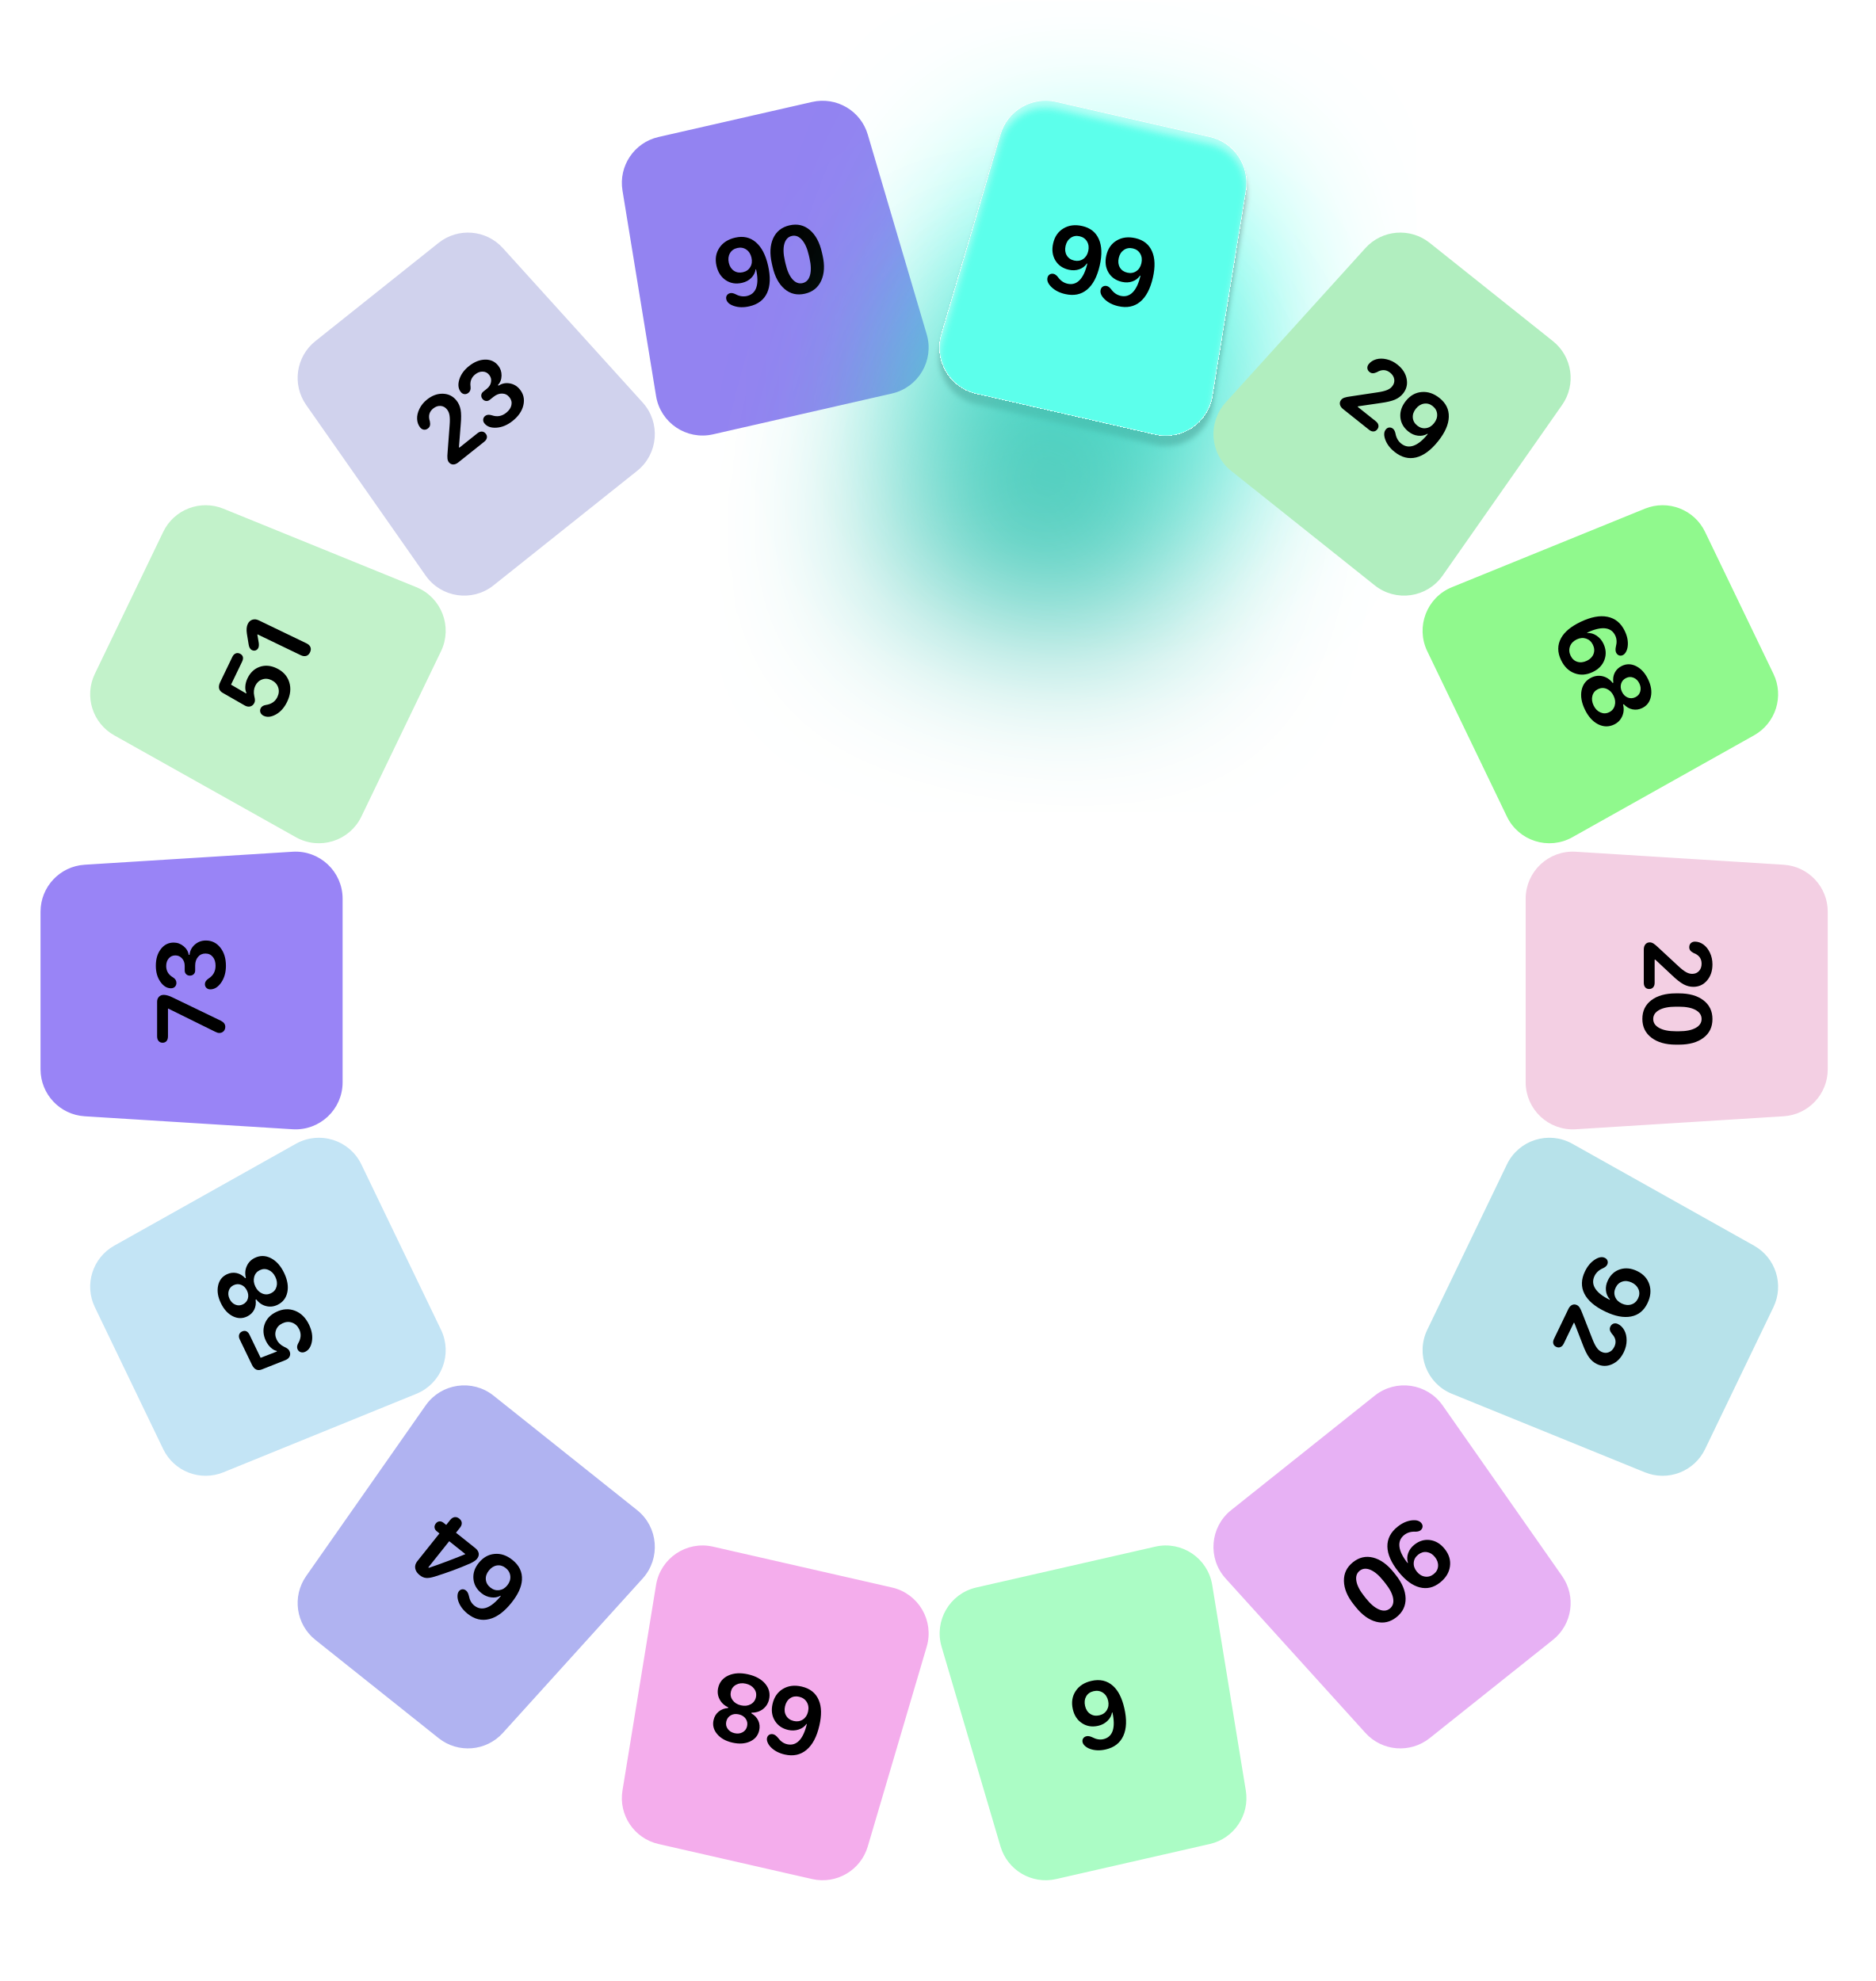
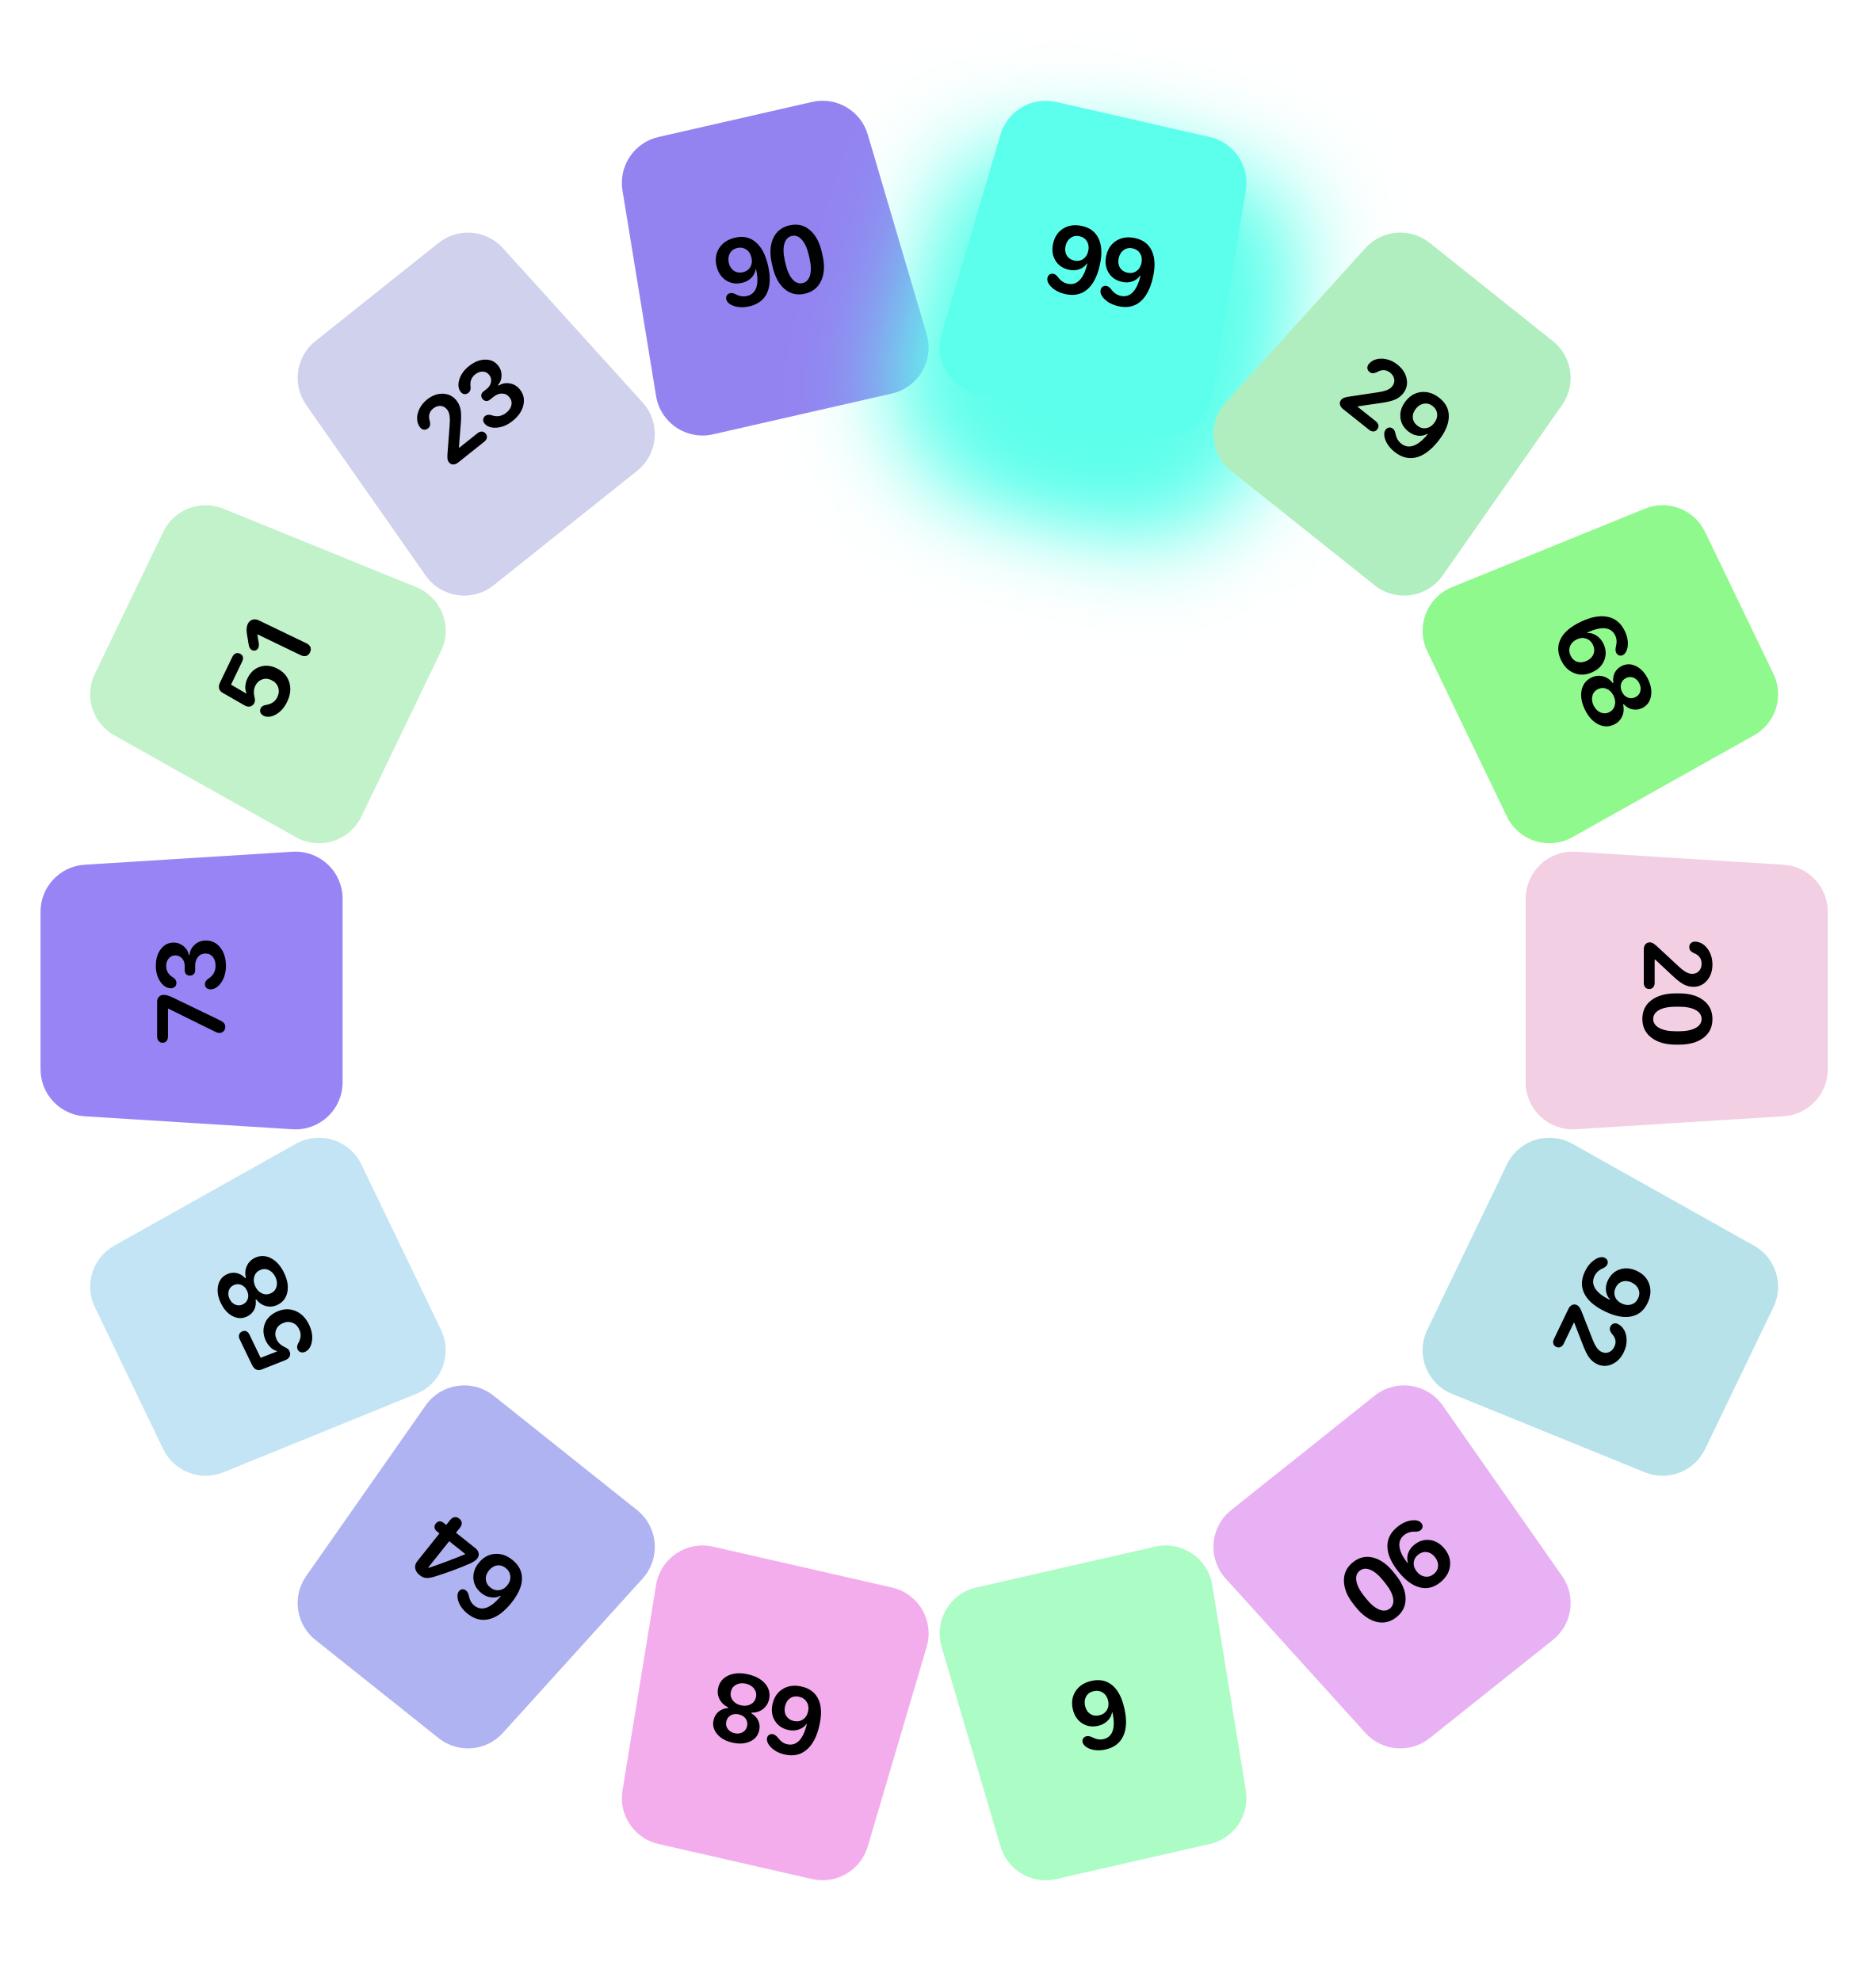
<svg xmlns="http://www.w3.org/2000/svg" width="354" height="374" viewBox="0 0 354 392" fill="none">
  <g filter="url(#filter0_i_4866_298)">
    <path d="M8.265 220.389C3.619 220.099 0 216.247 0 211.592L0 180.408C0 175.754 3.619 171.901 8.265 171.611L49.399 169.04C54.474 168.723 58.764 172.753 58.764 177.837V214.163C58.764 219.247 54.474 223.277 49.399 222.96L8.265 220.389Z" fill="#9984F6" stroke="#9984F6" />
  </g>
  <g filter="url(#filter1_d_4866_298)">
    <path d="M34.869 204.404C34.635 204.404 34.368 204.326 34.068 204.169L24.791 199.589H24.713V205.058C24.713 205.462 24.619 205.778 24.43 206.005C24.234 206.227 23.974 206.337 23.648 206.337C23.323 206.337 23.062 206.227 22.867 206.005C22.665 205.778 22.564 205.462 22.564 205.058V198.222C22.564 197.825 22.685 197.5 22.926 197.246C23.167 196.992 23.486 196.865 23.883 196.865C24.371 196.865 24.97 197.044 25.68 197.402L35.211 202.002C35.771 202.294 36.051 202.688 36.051 203.183C36.051 203.535 35.94 203.828 35.719 204.062C35.497 204.29 35.214 204.404 34.869 204.404ZM33.082 195.775C32.776 195.775 32.522 195.678 32.32 195.482C32.118 195.287 32.018 195.04 32.018 194.74C32.018 194.33 32.262 193.959 32.75 193.627C33.668 193.047 34.127 192.204 34.127 191.098C34.127 190.368 33.945 189.786 33.58 189.35C33.215 188.907 32.73 188.685 32.125 188.685C31.52 188.685 31.031 188.907 30.66 189.35C30.283 189.792 30.094 190.372 30.094 191.088V192.045C30.094 192.338 29.996 192.582 29.801 192.777C29.599 192.966 29.348 193.06 29.049 193.06C28.756 193.06 28.512 192.966 28.316 192.777C28.121 192.582 28.023 192.338 28.023 192.045V191.137C28.023 190.538 27.848 190.043 27.496 189.652C27.145 189.255 26.702 189.057 26.168 189.057C25.634 189.057 25.201 189.252 24.869 189.643C24.531 190.033 24.361 190.538 24.361 191.156C24.361 192.126 24.804 192.872 25.689 193.393C26.152 193.672 26.383 194.037 26.383 194.486C26.383 194.799 26.285 195.056 26.09 195.258C25.888 195.46 25.628 195.56 25.309 195.56C24.508 195.56 23.808 195.131 23.209 194.271C22.61 193.412 22.311 192.357 22.311 191.107C22.311 189.76 22.639 188.659 23.297 187.807C23.954 186.947 24.804 186.518 25.846 186.518C26.568 186.518 27.219 186.755 27.799 187.23C28.378 187.706 28.717 188.279 28.814 188.949H28.98C29.059 188.135 29.407 187.458 30.025 186.918C30.637 186.378 31.366 186.107 32.213 186.107C33.378 186.107 34.332 186.576 35.074 187.514C35.81 188.445 36.178 189.646 36.178 191.117C36.178 192.413 35.868 193.513 35.25 194.418C34.625 195.323 33.902 195.775 33.082 195.775Z" fill="#000000" />
  </g>
  <g filter="url(#filter2_i_4866_298)">
    <path d="M14.322 145.07C10.263 142.793 8.674 137.752 10.693 133.558L24.223 105.463C26.243 101.269 31.175 99.368 35.487 101.122L73.663 116.654C78.373 118.57 80.489 124.062 78.283 128.643L62.522 161.371C60.316 165.952 54.702 167.722 50.268 165.234L14.322 145.07Z" fill="#C2F2CA" stroke="#C2F2CA" />
  </g>
  <g filter="url(#filter3_d_4866_298)">
    <path d="M43.638 141.641C43.339 141.497 43.132 141.289 43.017 141.017C42.9 140.736 42.91 140.452 43.048 140.165C43.221 139.807 43.562 139.585 44.074 139.499C45.169 139.34 45.929 138.82 46.352 137.94C46.672 137.278 46.725 136.635 46.511 136.012C46.295 135.38 45.856 134.905 45.193 134.586C44.554 134.278 43.936 134.233 43.339 134.452C42.739 134.661 42.287 135.083 41.982 135.717C41.691 136.321 41.625 136.99 41.785 137.724C41.874 138.078 41.919 138.353 41.919 138.548C41.922 138.737 41.883 138.917 41.801 139.087C41.626 139.45 41.365 139.683 41.02 139.784C40.669 139.883 40.3 139.824 39.913 139.608L35.547 137.105C34.748 136.648 34.581 135.939 35.044 134.977L37.442 129.997C37.611 129.645 37.831 129.414 38.1 129.305C38.366 129.188 38.652 129.203 38.957 129.35C39.262 129.496 39.453 129.708 39.53 129.983C39.601 130.256 39.55 130.571 39.378 130.929L37.187 135.478L40.174 137.22L40.234 137.097C40.051 136.756 39.979 136.32 40.018 135.789C40.056 135.259 40.2 134.735 40.449 134.219C40.999 133.076 41.808 132.32 42.874 131.951C43.94 131.583 45.054 131.679 46.215 132.238C47.494 132.854 48.324 133.77 48.706 134.988C49.088 136.205 48.95 137.497 48.292 138.864C47.736 140.019 46.997 140.856 46.076 141.373C45.149 141.888 44.336 141.977 43.638 141.641ZM50.975 129.647L42.423 125.528L42.397 125.581L42.67 127.197C42.726 127.636 42.698 127.973 42.585 128.208C42.469 128.448 42.292 128.612 42.055 128.7C41.815 128.78 41.574 128.761 41.334 128.645C40.97 128.47 40.747 128.085 40.666 127.489L40.324 125.385C40.205 124.597 40.264 123.957 40.501 123.464C40.707 123.036 41.007 122.758 41.401 122.63C41.798 122.496 42.22 122.536 42.666 122.751L52.106 127.297C52.511 127.492 52.776 127.746 52.9 128.059C53.023 128.371 52.995 128.715 52.814 129.091C52.636 129.46 52.386 129.694 52.065 129.792C51.737 129.887 51.374 129.839 50.975 129.647Z" fill="#000000" />
  </g>
  <g filter="url(#filter4_i_4866_298)">
    <path d="M52.46 79.839C49.79 76.026 50.546 70.794 54.185 67.892L78.565 48.449C82.205 45.547 87.473 45.975 90.596 49.426L118.253 79.983C121.665 83.753 121.189 89.62 117.214 92.79L88.813 115.438C84.838 118.608 79.013 117.767 76.097 113.602L52.46 79.839Z" fill="#D0D2ED" stroke="#D0D2ED" />
  </g>
  <g filter="url(#filter5_d_4866_298)">
    <path d="M80.287 91.475C80.133 91.282 80.04 91.04 80.008 90.749C79.972 90.453 79.982 90.012 80.039 89.425L80.439 84.085C80.5 83.295 80.492 82.669 80.415 82.206C80.342 81.739 80.18 81.348 79.928 81.032C79.579 80.595 79.154 80.359 78.653 80.326C78.148 80.287 77.661 80.455 77.192 80.828C76.398 81.462 76.175 82.31 76.524 83.373C76.592 83.709 76.598 83.988 76.541 84.209C76.488 84.425 76.363 84.612 76.165 84.771C75.91 84.974 75.636 85.059 75.344 85.026C75.052 84.984 74.805 84.835 74.602 84.581C74.236 84.123 74.037 83.57 74.003 82.922C73.97 82.274 74.122 81.603 74.459 80.91C74.798 80.207 75.301 79.589 75.968 79.057C76.975 78.254 78.028 77.872 79.126 77.912C80.22 77.948 81.11 78.395 81.796 79.255C82.21 79.775 82.482 80.387 82.611 81.091C82.736 81.791 82.744 82.746 82.635 83.957L82.278 88.489L82.357 88.589L85.938 85.733C86.238 85.493 86.533 85.383 86.823 85.402C87.114 85.412 87.365 85.549 87.576 85.813C87.783 86.073 87.858 86.346 87.803 86.631C87.753 86.913 87.578 87.173 87.277 87.413L82.131 91.516C81.795 91.784 81.459 91.916 81.121 91.91C80.788 91.9 80.511 91.755 80.287 91.475ZM87.322 83.779C87.131 83.54 87.049 83.281 87.076 83.001C87.103 82.722 87.234 82.489 87.468 82.302C87.788 82.046 88.231 82.006 88.795 82.18C89.82 82.537 90.766 82.37 91.631 81.68C92.201 81.225 92.543 80.719 92.657 80.162C92.775 79.601 92.646 79.084 92.269 78.611C91.891 78.138 91.413 77.894 90.836 77.88C90.254 77.86 89.684 78.074 89.124 78.521L88.376 79.117C88.147 79.3 87.895 79.376 87.62 79.345C87.347 79.305 87.117 79.168 86.93 78.933C86.747 78.704 86.669 78.455 86.695 78.184C86.726 77.91 86.856 77.681 87.085 77.499L87.795 76.932C88.263 76.559 88.54 76.113 88.627 75.595C88.718 75.072 88.597 74.602 88.264 74.185C87.931 73.767 87.509 73.551 86.996 73.535C86.48 73.513 85.98 73.696 85.496 74.081C84.738 74.686 84.431 75.497 84.576 76.514C84.645 77.05 84.504 77.458 84.153 77.738C83.909 77.933 83.647 78.017 83.367 77.99C83.084 77.958 82.842 77.817 82.644 77.568C82.144 76.942 82.044 76.127 82.342 75.123C82.641 74.119 83.278 73.227 84.256 72.448C85.309 71.607 86.375 71.178 87.451 71.161C88.533 71.139 89.399 71.535 90.048 72.35C90.499 72.915 90.719 73.572 90.709 74.321C90.698 75.071 90.462 75.692 89.998 76.187L90.102 76.317C90.787 75.87 91.533 75.721 92.341 75.867C93.145 76.009 93.811 76.41 94.339 77.072C95.066 77.983 95.294 79.021 95.023 80.186C94.754 81.342 94.045 82.378 92.894 83.296C91.881 84.103 90.828 84.547 89.735 84.628C88.638 84.704 87.834 84.421 87.322 83.779Z" fill="#000000" />
  </g>
  <g filter="url(#filter6_i_4866_298)">
    <path d="M115.124 37.614C114.373 33.02 117.323 28.635 121.861 27.599L152.263 20.66C156.801 19.624 161.362 22.295 162.679 26.76L174.339 66.291C175.777 71.168 172.803 76.247 167.846 77.378L132.431 85.461C127.474 86.593 122.59 83.307 121.77 78.289L115.124 37.614Z" fill="#9383F1" stroke="#9383F1" />
  </g>
  <g filter="url(#filter7_d_4866_298)">
    <path d="M135.172 59.225C135.104 58.926 135.142 58.667 135.285 58.448C135.434 58.22 135.651 58.074 135.936 58.009C136.222 57.943 136.571 58.011 136.984 58.21C137.746 58.624 138.502 58.745 139.251 58.574C140.184 58.361 140.804 57.799 141.11 56.888C141.415 55.97 141.397 54.769 141.058 53.284L140.973 53.303C140.876 53.96 140.584 54.527 140.099 55.005C139.62 55.482 139.013 55.804 138.276 55.972C137.077 56.246 136.009 56.072 135.072 55.451C134.134 54.824 133.521 53.875 133.231 52.606C132.924 51.26 133.111 50.076 133.792 49.052C134.472 48.022 135.519 47.346 136.935 47.023C138.522 46.66 139.879 46.962 141.008 47.926C142.142 48.889 142.952 50.431 143.435 52.551C143.942 54.772 143.877 56.577 143.239 57.965C142.599 59.346 141.429 60.231 139.728 60.619C138.592 60.878 137.567 60.852 136.654 60.539C135.8 60.247 135.306 59.809 135.172 59.225ZM140.153 50.986C139.99 50.269 139.647 49.733 139.125 49.377C138.603 49.023 138.009 48.921 137.343 49.073C136.683 49.224 136.198 49.572 135.888 50.116C135.578 50.661 135.505 51.289 135.667 52C135.829 52.711 136.167 53.238 136.679 53.582C137.192 53.926 137.781 54.022 138.448 53.87C139.114 53.717 139.604 53.375 139.916 52.843C140.235 52.309 140.314 51.691 140.153 50.986ZM144.327 52.788L144.188 52.179C143.738 50.211 143.822 48.543 144.437 47.173C145.059 45.803 146.138 44.942 147.674 44.592C149.217 44.239 150.555 44.545 151.69 45.508C152.831 46.47 153.628 47.941 154.08 49.921L154.219 50.53C154.666 52.492 154.577 54.161 153.95 55.54C153.328 56.911 152.252 57.77 150.722 58.12C149.192 58.469 147.857 58.163 146.716 57.201C145.574 56.233 144.777 54.762 144.327 52.788ZM146.76 51.602L146.893 52.182C147.206 53.553 147.66 54.578 148.256 55.257C148.858 55.934 149.527 56.189 150.263 56.021C150.999 55.853 151.489 55.334 151.731 54.464C151.979 53.592 151.947 52.471 151.634 51.1L151.502 50.519C151.19 49.155 150.733 48.134 150.131 47.456C149.536 46.778 148.87 46.522 148.134 46.69C147.397 46.858 146.905 47.378 146.656 48.25C146.413 49.113 146.447 50.23 146.76 51.602Z" fill="#000000" />
  </g>
  <g filter="url(#filter8_dddi_4866_298)">
    <path d="M189.902 26.76C191.219 22.295 195.78 19.624 200.318 20.66L230.72 27.599C235.258 28.635 238.208 33.02 237.458 37.614L230.811 78.289C229.991 83.307 225.107 86.593 220.15 85.461L184.735 77.378C179.778 76.247 176.804 71.168 178.242 66.291L189.902 26.76Z" fill="#5CFFEB" stroke="#5CFFEB" />
  </g>
  <g filter="url(#filter9_d_4866_298)">
    <path d="M198.713 54.958C198.781 54.659 198.927 54.442 199.152 54.306C199.384 54.166 199.643 54.128 199.929 54.193C200.214 54.259 200.5 54.471 200.785 54.83C201.293 55.533 201.921 55.97 202.67 56.141C203.603 56.354 204.405 56.117 205.076 55.428C205.749 54.734 206.255 53.644 206.594 52.159L206.508 52.139C206.135 52.688 205.627 53.073 204.982 53.293C204.344 53.515 203.657 53.542 202.921 53.374C201.721 53.1 200.834 52.48 200.26 51.514C199.687 50.542 199.546 49.421 199.835 48.152C200.142 46.806 200.825 45.82 201.883 45.194C202.942 44.56 204.18 44.406 205.595 44.729C207.182 45.091 208.274 45.951 208.872 47.31C209.477 48.67 209.537 50.41 209.053 52.53C208.546 54.751 207.704 56.349 206.527 57.322C205.351 58.289 203.913 58.578 202.212 58.19C201.076 57.931 200.164 57.462 199.478 56.785C198.834 56.151 198.579 55.541 198.713 54.958ZM206.775 49.696C206.939 48.979 206.863 48.347 206.547 47.801C206.231 47.254 205.739 46.905 205.073 46.753C204.413 46.602 203.825 46.705 203.31 47.062C202.794 47.418 202.455 47.952 202.293 48.663C202.131 49.374 202.206 49.995 202.519 50.527C202.831 51.059 203.321 51.402 203.987 51.554C204.654 51.706 205.243 51.61 205.756 51.266C206.274 50.924 206.614 50.4 206.775 49.696ZM209.229 57.358C209.297 57.059 209.443 56.843 209.668 56.707C209.9 56.566 210.16 56.529 210.445 56.594C210.731 56.659 211.016 56.871 211.302 57.23C211.809 57.933 212.437 58.37 213.186 58.541C214.119 58.754 214.921 58.517 215.592 57.829C216.265 57.134 216.771 56.044 217.11 54.559L217.024 54.539C216.652 55.089 216.143 55.474 215.499 55.694C214.86 55.915 214.173 55.942 213.437 55.774C212.237 55.5 211.35 54.88 210.776 53.915C210.203 52.942 210.062 51.822 210.352 50.552C210.659 49.207 211.341 48.221 212.399 47.594C213.458 46.961 214.696 46.806 216.111 47.129C217.698 47.491 218.791 48.351 219.389 49.71C219.993 51.07 220.053 52.81 219.569 54.93C219.062 57.151 218.22 58.749 217.043 59.722C215.868 60.689 214.429 60.979 212.728 60.591C211.592 60.331 210.681 59.863 209.994 59.185C209.351 58.551 209.096 57.942 209.229 57.358ZM217.291 52.096C217.455 51.379 217.379 50.747 217.063 50.201C216.747 49.655 216.256 49.305 215.589 49.153C214.929 49.003 214.341 49.106 213.826 49.462C213.31 49.819 212.972 50.352 212.809 51.063C212.647 51.774 212.722 52.395 213.035 52.928C213.347 53.46 213.837 53.802 214.503 53.954C215.17 54.106 215.759 54.01 216.272 53.666C216.791 53.324 217.131 52.801 217.291 52.096Z" fill="#000000" />
  </g>
  <g filter="url(#filter10_i_4866_298)">
    <path d="M261.985 49.426C265.108 45.975 270.376 45.547 274.016 48.449L298.396 67.892C302.035 70.794 302.791 76.026 300.121 79.839L276.484 113.602C273.568 117.767 267.743 118.608 263.768 115.438L235.367 92.79C231.392 89.619 230.916 83.753 234.328 79.983L261.985 49.426Z" fill="#B1EEBF" stroke="#B1EEBF" />
  </g>
  <g filter="url(#filter11_d_4866_298)">
    <path d="M256.809 79.127C256.963 78.933 257.179 78.788 257.455 78.692C257.735 78.591 258.168 78.503 258.752 78.428L264.048 77.63C264.832 77.514 265.441 77.367 265.874 77.188C266.313 77.013 266.659 76.768 266.91 76.453C267.259 76.015 267.395 75.548 267.315 75.052C267.24 74.551 266.969 74.114 266.501 73.74C265.706 73.107 264.83 73.078 263.871 73.654C263.558 73.796 263.288 73.864 263.06 73.857C262.837 73.854 262.627 73.774 262.428 73.615C262.174 73.412 262.03 73.165 261.997 72.872C261.973 72.578 262.063 72.304 262.266 72.049C262.631 71.591 263.126 71.274 263.75 71.097C264.374 70.92 265.062 70.919 265.813 71.094C266.574 71.267 267.288 71.62 267.955 72.152C268.962 72.956 269.569 73.897 269.774 74.977C269.983 76.051 269.744 77.018 269.058 77.879C268.644 78.398 268.108 78.799 267.45 79.081C266.795 79.359 265.866 79.579 264.661 79.743L260.163 80.403L260.084 80.502L263.665 83.358C263.965 83.597 264.138 83.86 264.185 84.147C264.24 84.432 264.162 84.707 263.951 84.972C263.744 85.232 263.495 85.366 263.204 85.376C262.919 85.39 262.626 85.277 262.325 85.037L257.179 80.933C256.843 80.665 256.641 80.366 256.571 80.036C256.506 79.71 256.586 79.407 256.809 79.127ZM265.639 84.994C265.83 84.755 266.056 84.623 266.317 84.598C266.588 84.572 266.837 84.651 267.066 84.834C267.295 85.016 267.461 85.331 267.562 85.778C267.714 86.632 268.09 87.299 268.691 87.778C269.439 88.374 270.265 88.508 271.168 88.179C272.076 87.846 273.004 87.083 273.954 85.892L273.885 85.837C273.311 86.171 272.686 86.297 272.01 86.215C271.339 86.138 270.708 85.864 270.118 85.393C269.156 84.626 268.625 83.683 268.527 82.563C268.433 81.439 268.792 80.368 269.603 79.35C270.464 78.271 271.507 77.678 272.732 77.573C273.961 77.462 275.143 77.859 276.278 78.764C277.551 79.779 278.161 81.028 278.111 82.512C278.065 84 277.365 85.593 276.009 87.293C274.588 89.075 273.137 90.149 271.654 90.515C270.175 90.876 268.753 90.513 267.389 89.425C266.478 88.699 265.86 87.881 265.535 86.973C265.231 86.122 265.266 85.463 265.639 84.994ZM275.186 83.752C275.645 83.177 275.85 82.574 275.802 81.945C275.755 81.316 275.464 80.788 274.929 80.362C274.4 79.94 273.826 79.777 273.207 79.875C272.588 79.972 272.051 80.306 271.596 80.876C271.141 81.447 270.939 82.039 270.99 82.654C271.041 83.269 271.334 83.79 271.868 84.216C272.403 84.642 272.975 84.812 273.586 84.724C274.202 84.641 274.736 84.317 275.186 83.752Z" fill="#000000" />
  </g>
  <g filter="url(#filter12_i_4866_298)">
    <path d="M317.095 101.122C321.406 99.368 326.338 101.269 328.358 105.463L341.888 133.558C343.908 137.752 342.318 142.793 338.259 145.07L302.313 165.234C297.879 167.722 292.265 165.952 290.059 161.371L274.298 128.643C272.092 124.062 274.209 118.57 278.918 116.654L317.095 101.122Z" fill="#90F98D" stroke="#90F98D" />
  </g>
  <g filter="url(#filter13_d_4866_298)">
    <path d="M304.152 123.073C306.211 122.081 307.998 121.741 309.514 122.052C311.035 122.36 312.171 123.294 312.923 124.854C313.439 125.927 313.631 126.963 313.497 127.959C313.438 128.363 313.322 128.715 313.149 129.016C312.982 129.313 312.78 129.518 312.546 129.631C312.282 129.758 312.027 129.776 311.781 129.685C311.535 129.594 311.345 129.411 311.212 129.135C311.071 128.842 311.057 128.444 311.169 127.942C311.388 127.121 311.343 126.391 311.035 125.752C310.623 124.896 309.943 124.421 308.995 124.328C308.056 124.239 306.885 124.524 305.484 125.185L305.522 125.264C306.143 125.218 306.744 125.387 307.327 125.771C307.915 126.153 308.369 126.675 308.688 127.338C309.219 128.44 309.292 129.514 308.907 130.56C308.524 131.611 307.758 132.414 306.608 132.967C305.353 133.572 304.148 133.657 302.993 133.224C301.84 132.796 300.95 131.931 300.323 130.629C299.572 129.069 299.576 127.607 300.336 126.244C301.003 125.034 302.275 123.977 304.152 123.073ZM303.411 126.53C302.754 126.846 302.313 127.304 302.089 127.903C301.867 128.509 301.908 129.125 302.21 129.753C302.506 130.369 302.949 130.77 303.537 130.956C304.131 131.14 304.763 131.071 305.432 130.749C306.089 130.432 306.526 129.983 306.744 129.401C306.963 128.819 306.921 128.214 306.619 127.586C306.322 126.971 305.872 126.562 305.27 126.361C304.67 126.166 304.05 126.222 303.411 126.53ZM305.029 140.4C304.362 139.016 304.146 137.743 304.382 136.582C304.624 135.418 305.272 134.582 306.328 134.073C307.073 133.714 307.828 133.632 308.594 133.827C309.369 134.025 310.014 134.466 310.531 135.149L310.663 135.085C310.555 134.35 310.649 133.69 310.946 133.107C311.243 132.523 311.711 132.077 312.351 131.769C313.283 131.32 314.232 131.34 315.197 131.829C316.166 132.324 316.945 133.184 317.535 134.41C318.126 135.636 318.311 136.779 318.091 137.838C317.875 138.904 317.3 139.661 316.367 140.11C315.734 140.415 315.092 140.5 314.442 140.365C313.8 140.234 313.226 139.896 312.718 139.353L312.586 139.416C312.795 140.24 312.736 141.017 312.408 141.746C312.085 142.472 311.555 143.013 310.816 143.369C309.766 143.875 308.705 143.854 307.632 143.309C306.566 142.76 305.698 141.79 305.029 140.4ZM312.37 136.897C312.639 137.454 313.019 137.831 313.511 138.028C314.012 138.227 314.515 138.206 315.019 137.963C315.518 137.723 315.839 137.348 315.984 136.837C316.134 136.324 316.076 135.792 315.811 135.24C315.545 134.689 315.165 134.312 314.67 134.11C314.181 133.904 313.687 133.922 313.189 134.162C312.684 134.405 312.354 134.784 312.198 135.3C312.047 135.813 312.105 136.346 312.37 136.897ZM306.757 139.6C307.076 140.263 307.524 140.72 308.099 140.97C308.678 141.226 309.255 141.216 309.83 140.939C310.404 140.662 310.775 140.216 310.941 139.601C311.111 138.992 311.036 138.357 310.716 137.694C310.394 137.025 309.943 136.567 309.361 136.32C308.779 136.072 308.201 136.087 307.626 136.364C307.051 136.641 306.682 137.082 306.519 137.688C306.356 138.294 306.435 138.932 306.757 139.6Z" fill="#000000" />
  </g>
  <g filter="url(#filter14_i_4866_298)">
    <path d="M344.316 171.611C348.962 171.901 352.581 175.753 352.581 180.408V211.592C352.581 216.246 348.962 220.099 344.316 220.389L303.182 222.96C298.107 223.277 293.818 219.247 293.818 214.163V177.837C293.818 172.753 298.107 168.723 303.182 169.04L344.316 171.611Z" fill="#F3CFE3" stroke="#F3CFE3" />
  </g>
  <g filter="url(#filter15_d_4866_298)">
    <path d="M317.868 186.475C318.116 186.475 318.363 186.553 318.61 186.709C318.864 186.866 319.203 187.149 319.626 187.559L323.552 191.202C324.131 191.742 324.626 192.126 325.036 192.354C325.446 192.588 325.853 192.706 326.257 192.706C326.817 192.706 327.266 192.52 327.604 192.149C327.95 191.778 328.122 191.293 328.122 190.694C328.122 189.678 327.598 188.975 326.55 188.584C326.244 188.428 326.022 188.259 325.886 188.077C325.749 187.901 325.681 187.686 325.681 187.432C325.681 187.107 325.785 186.84 325.993 186.631C326.208 186.429 326.478 186.329 326.804 186.329C327.39 186.329 327.946 186.517 328.474 186.895C329.001 187.273 329.431 187.81 329.763 188.506C330.101 189.209 330.271 189.987 330.271 190.84C330.271 192.129 329.912 193.191 329.196 194.024C328.487 194.857 327.582 195.274 326.481 195.274C325.817 195.274 325.17 195.105 324.538 194.766C323.913 194.428 323.161 193.838 322.282 192.998L318.962 189.893H318.835V194.473C318.835 194.857 318.737 195.157 318.542 195.372C318.353 195.593 318.09 195.704 317.751 195.704C317.419 195.704 317.159 195.593 316.97 195.372C316.781 195.157 316.687 194.857 316.687 194.473V187.891C316.687 187.461 316.794 187.116 317.009 186.856C317.224 186.602 317.51 186.475 317.868 186.475ZM323.024 196.568H323.649C325.668 196.568 327.276 197.021 328.474 197.926C329.672 198.837 330.271 200.081 330.271 201.656C330.271 203.238 329.675 204.475 328.483 205.367C327.292 206.266 325.681 206.715 323.649 206.715H323.024C321.013 206.715 319.405 206.256 318.2 205.338C317.002 204.426 316.403 203.186 316.403 201.617C316.403 200.048 316.999 198.815 318.19 197.916C319.388 197.018 321 196.568 323.024 196.568ZM323.64 199.205H323.044C321.638 199.205 320.537 199.42 319.743 199.85C318.949 200.286 318.552 200.882 318.552 201.637C318.552 202.392 318.949 202.984 319.743 203.414C320.537 203.85 321.638 204.068 323.044 204.068H323.64C325.039 204.068 326.136 203.85 326.931 203.414C327.725 202.984 328.122 202.392 328.122 201.637C328.122 200.882 327.725 200.286 326.931 199.85C326.143 199.42 325.046 199.205 323.64 199.205Z" fill="#000000" />
  </g>
  <g filter="url(#filter16_i_4866_298)">
    <path d="M338.259 246.93C342.318 249.207 343.907 254.248 341.888 258.442L328.358 286.537C326.338 290.731 321.406 292.632 317.094 290.878L278.918 275.346C274.208 273.43 272.092 267.938 274.298 263.357L290.059 230.629C292.265 226.048 297.879 224.278 302.313 226.766L338.259 246.93Z" fill="#B7E2EA" stroke="#B7E2EA" />
  </g>
  <g filter="url(#filter17_d_4866_298)">
    <path d="M308.973 248.9C309.249 249.033 309.428 249.224 309.51 249.473C309.596 249.731 309.575 249.992 309.448 250.256C309.321 250.52 309.05 250.751 308.637 250.949C307.838 251.287 307.272 251.802 306.939 252.494C306.524 253.356 306.577 254.191 307.098 254.999C307.626 255.809 308.576 256.545 309.948 257.206L309.987 257.127C309.534 256.642 309.272 256.06 309.201 255.383C309.127 254.711 309.254 254.035 309.581 253.355C310.115 252.246 310.917 251.519 311.986 251.174C313.061 250.832 314.185 250.944 315.359 251.509C316.602 252.108 317.412 252.992 317.787 254.163C318.169 255.337 318.044 256.578 317.414 257.886C316.708 259.352 315.626 260.226 314.169 260.507C312.708 260.793 310.999 260.465 309.039 259.521C306.986 258.533 305.616 257.356 304.929 255.992C304.248 254.631 304.286 253.164 305.043 251.592C305.549 250.542 306.208 249.758 307.022 249.239C307.783 248.753 308.434 248.64 308.973 248.9ZM312.309 257.931C312.972 258.25 313.605 258.317 314.208 258.13C314.811 257.943 315.26 257.542 315.557 256.926C315.851 256.316 315.881 255.72 315.648 255.138C315.415 254.557 314.971 254.108 314.314 253.791C313.657 253.475 313.034 253.41 312.446 253.596C311.857 253.782 311.415 254.184 311.118 254.8C310.822 255.415 310.784 256.011 311.005 256.588C311.223 257.17 311.658 257.617 312.309 257.931ZM303.453 258.246C303.676 258.354 303.865 258.532 304.02 258.78C304.181 259.031 304.364 259.433 304.567 259.986L306.523 264.971C306.811 265.709 307.09 266.27 307.361 266.653C307.629 267.042 307.944 267.325 308.308 267.5C308.813 267.743 309.298 267.77 309.764 267.583C310.236 267.398 310.602 267.036 310.861 266.496C311.302 265.581 311.135 264.721 310.36 263.914C310.152 263.64 310.026 263.392 309.982 263.168C309.935 262.95 309.967 262.727 310.077 262.498C310.218 262.205 310.428 262.01 310.706 261.913C310.987 261.824 311.274 261.85 311.568 261.992C312.096 262.246 312.515 262.657 312.826 263.226C313.138 263.795 313.292 264.466 313.289 265.237C313.289 266.018 313.104 266.792 312.734 267.561C312.174 268.722 311.391 269.523 310.384 269.963C309.384 270.406 308.387 270.389 307.396 269.911C306.798 269.623 306.288 269.189 305.866 268.61C305.449 268.034 305.027 267.177 304.6 266.039L302.956 261.801L302.842 261.745L300.854 265.872C300.688 266.218 300.47 266.445 300.201 266.554C299.934 266.672 299.649 266.657 299.344 266.51C299.045 266.366 298.858 266.153 298.784 265.872C298.707 265.597 298.752 265.286 298.919 264.94L301.774 259.01C301.961 258.622 302.207 258.358 302.514 258.217C302.818 258.081 303.131 258.091 303.453 258.246Z" fill="#000000" />
  </g>
  <g filter="url(#filter18_i_4866_298)">
    <path d="M300.121 312.161C302.791 315.974 302.035 321.206 298.396 324.108L274.016 343.551C270.377 346.453 265.108 346.025 261.985 342.574L234.328 312.017C230.916 308.247 231.392 302.381 235.367 299.21L263.768 276.562C267.743 273.392 273.568 274.233 276.484 278.398L300.121 312.161Z" fill="#E7B1F4" stroke="#E7B1F4" />
  </g>
  <g filter="url(#filter19_d_4866_298)">
    <path d="M272.681 301.39C272.872 301.629 272.95 301.878 272.917 302.139C272.882 302.408 272.75 302.634 272.52 302.817C272.291 302.999 271.948 303.09 271.489 303.09C270.623 303.048 269.889 303.266 269.289 303.745C268.541 304.342 268.226 305.117 268.346 306.071C268.469 307.03 269.006 308.105 269.956 309.296L270.025 309.241C269.827 308.608 269.844 307.97 270.073 307.329C270.298 306.692 270.706 306.138 271.296 305.667C272.258 304.9 273.296 304.593 274.409 304.746C275.526 304.904 276.49 305.492 277.302 306.51C278.163 307.59 278.508 308.738 278.339 309.956C278.173 311.179 277.523 312.243 276.388 313.148C275.115 314.163 273.761 314.48 272.326 314.101C270.886 313.726 269.488 312.688 268.132 310.988C266.712 309.206 265.988 307.552 265.96 306.025C265.937 304.503 266.608 303.198 267.972 302.11C268.883 301.383 269.818 300.963 270.776 300.848C271.673 300.741 272.308 300.921 272.681 301.39ZM271.768 310.974C272.227 311.549 272.768 311.883 273.392 311.977C274.017 312.07 274.596 311.904 275.13 311.477C275.66 311.055 275.946 310.532 275.988 309.906C276.031 309.281 275.825 308.683 275.37 308.113C274.916 307.543 274.383 307.215 273.772 307.127C273.161 307.04 272.588 307.209 272.054 307.635C271.52 308.062 271.227 308.582 271.176 309.197C271.12 309.817 271.318 310.409 271.768 310.974ZM267.226 311.161L267.616 311.649C268.874 313.227 269.523 314.767 269.563 316.267C269.597 317.772 268.998 319.016 267.766 319.998C266.529 320.984 265.191 321.29 263.751 320.915C262.306 320.543 260.95 319.564 259.683 317.976L259.294 317.487C258.039 315.914 257.395 314.371 257.362 312.857C257.328 311.352 257.924 310.11 259.151 309.132C260.378 308.154 261.714 307.85 263.159 308.222C264.608 308.598 265.964 309.578 267.226 311.161ZM265.548 313.286L265.177 312.82C264.3 311.72 263.446 310.994 262.615 310.641C261.779 310.292 261.066 310.353 260.475 310.824C259.885 311.295 259.669 311.975 259.828 312.863C259.983 313.756 260.498 314.753 261.375 315.852L261.746 316.318C262.619 317.412 263.473 318.134 264.31 318.483C265.141 318.836 265.852 318.777 266.442 318.306C267.033 317.835 267.251 317.153 267.096 316.26C266.941 315.377 266.425 314.385 265.548 313.286Z" fill="#000000" />
  </g>
  <g filter="url(#filter20_i_4866_298)">
    <path d="M237.457 354.386C238.208 358.98 235.258 363.365 230.72 364.401L200.318 371.34C195.78 372.376 191.219 369.705 189.902 365.24L178.242 325.709C176.804 320.833 179.778 315.753 184.735 314.622L220.15 306.539C225.107 305.407 229.991 308.693 230.811 313.711L237.457 354.386Z" fill="#ABFCC5" stroke="#ABFCC5" />
  </g>
  <g filter="url(#filter21_d_4866_298)">
    <path d="M213.919 338.029C214.428 340.257 214.362 342.075 213.722 343.483C213.083 344.898 211.92 345.798 210.231 346.183C209.07 346.448 208.018 346.405 207.076 346.052C206.695 345.905 206.378 345.714 206.124 345.478C205.871 345.248 205.716 345.007 205.658 344.753C205.592 344.467 205.632 344.215 205.775 343.995C205.919 343.775 206.14 343.631 206.438 343.563C206.755 343.491 207.146 343.565 207.611 343.786C208.362 344.182 209.084 344.301 209.776 344.144C210.702 343.932 211.316 343.375 211.618 342.471C211.914 341.575 211.896 340.371 211.564 338.857L211.478 338.877C211.385 339.492 211.086 340.041 210.582 340.524C210.079 341.012 209.469 341.339 208.752 341.502C207.559 341.775 206.495 341.607 205.562 340.998C204.622 340.392 204.01 339.466 203.726 338.222C203.416 336.864 203.601 335.67 204.281 334.64C204.954 333.611 205.996 332.936 207.405 332.615C209.093 332.229 210.517 332.559 211.677 333.603C212.708 334.523 213.456 335.998 213.919 338.029ZM210.714 336.537C210.552 335.826 210.203 335.295 209.669 334.942C209.128 334.592 208.518 334.494 207.839 334.649C207.173 334.801 206.683 335.143 206.37 335.675C206.059 336.214 205.986 336.845 206.151 337.568C206.314 338.279 206.654 338.806 207.173 339.148C207.692 339.491 208.291 339.584 208.97 339.429C209.637 339.277 210.135 338.93 210.465 338.387C210.789 337.845 210.872 337.229 210.714 336.537Z" fill="#000000" />
  </g>
  <g filter="url(#filter22_i_4866_298)">
    <path d="M162.679 365.24C161.362 369.705 156.801 372.376 152.263 371.34L121.861 364.401C117.323 363.365 114.373 358.98 115.124 354.386L121.77 313.711C122.59 308.693 127.474 305.407 132.431 306.539L167.846 314.622C172.803 315.753 175.777 320.832 174.339 325.709L162.679 365.24Z" fill="#F4ADEC" stroke="#F4ADEC" />
  </g>
  <g filter="url(#filter23_d_4866_298)">
    <path d="M153.587 341.436C153.078 343.664 152.23 345.273 151.042 346.264C149.853 347.261 148.414 347.567 146.726 347.182C145.564 346.917 144.636 346.421 143.94 345.695C143.661 345.397 143.458 345.087 143.331 344.764C143.203 344.448 143.168 344.163 143.226 343.909C143.291 343.623 143.436 343.413 143.661 343.277C143.885 343.141 144.147 343.107 144.445 343.176C144.762 343.248 145.082 343.485 145.405 343.885C145.91 344.568 146.509 344.989 147.201 345.147C148.127 345.358 148.922 345.122 149.586 344.439C150.241 343.761 150.748 342.668 151.106 341.16L151.02 341.14C150.669 341.654 150.161 342.019 149.498 342.235C148.833 342.457 148.142 342.487 147.424 342.323C146.231 342.051 145.346 341.438 144.769 340.485C144.185 339.53 144.036 338.431 144.319 337.187C144.629 335.829 145.314 334.833 146.374 334.2C147.427 333.565 148.658 333.409 150.067 333.731C151.755 334.116 152.895 335.031 153.487 336.475C154.017 337.751 154.05 339.405 153.587 341.436ZM151.346 338.701C151.509 337.99 151.425 337.36 151.097 336.81C150.761 336.26 150.254 335.907 149.575 335.752C148.909 335.6 148.319 335.696 147.807 336.04C147.293 336.39 146.953 336.927 146.788 337.65C146.626 338.361 146.704 338.983 147.023 339.517C147.342 340.05 147.841 340.395 148.52 340.55C149.187 340.702 149.786 340.605 150.319 340.259C150.846 339.912 151.188 339.392 151.346 338.701ZM139.493 331.317C140.991 331.659 142.121 332.284 142.882 333.193C143.641 334.107 143.891 335.136 143.63 336.278C143.446 337.084 143.039 337.726 142.409 338.203C141.771 338.685 141.024 338.916 140.168 338.894L140.135 339.037C140.778 339.41 141.235 339.895 141.506 340.491C141.777 341.088 141.834 341.732 141.676 342.423C141.446 343.433 140.839 344.162 139.855 344.612C138.864 345.06 137.705 345.133 136.379 344.83C135.052 344.528 134.043 343.96 133.352 343.128C132.654 342.294 132.42 341.372 132.651 340.363C132.807 339.678 133.141 339.123 133.652 338.699C134.155 338.279 134.777 338.041 135.518 337.983L135.55 337.84C134.776 337.489 134.206 336.959 133.84 336.248C133.474 335.543 133.382 334.791 133.564 333.991C133.823 332.855 134.501 332.038 135.596 331.54C136.69 331.048 137.989 330.974 139.493 331.317ZM137.655 339.242C137.052 339.104 136.52 339.166 136.059 339.428C135.591 339.696 135.295 340.102 135.17 340.648C135.047 341.187 135.14 341.673 135.449 342.104C135.756 342.541 136.208 342.828 136.805 342.964C137.401 343.1 137.933 343.038 138.4 342.777C138.865 342.523 139.16 342.126 139.283 341.587C139.407 341.041 139.317 340.546 139.011 340.102C138.703 339.665 138.251 339.378 137.655 339.242ZM139.041 333.167C138.324 333.004 137.688 333.069 137.133 333.363C136.572 333.656 136.221 334.113 136.079 334.735C135.937 335.357 136.054 335.925 136.431 336.438C136.802 336.95 137.346 337.288 138.063 337.452C138.787 337.617 139.426 337.549 139.983 337.249C140.539 336.948 140.888 336.487 141.03 335.865C141.172 335.243 141.056 334.679 140.684 334.174C140.312 333.668 139.764 333.333 139.041 333.167Z" fill="#000000" />
  </g>
  <g filter="url(#filter24_i_4866_298)">
    <path d="M90.597 342.574C87.473 346.025 82.205 346.453 78.566 343.551L54.185 324.108C50.546 321.206 49.791 315.974 52.46 312.161L76.097 278.398C79.013 274.233 84.838 273.392 88.814 276.562L117.214 299.211C121.189 302.381 121.665 308.247 118.253 312.017L90.597 342.574Z" fill="#B0B3F1" stroke="#B0B3F1" />
  </g>
  <g filter="url(#filter25_d_4866_298)">
    <path d="M92.68 317.14C91.255 318.926 89.792 320.008 88.292 320.386C86.788 320.768 85.359 320.42 84.005 319.34C83.073 318.597 82.452 317.748 82.14 316.791C82.018 316.402 81.969 316.035 81.995 315.689C82.017 315.348 82.109 315.076 82.272 314.873C82.454 314.644 82.676 314.517 82.938 314.492C83.199 314.467 83.449 314.55 83.688 314.741C83.943 314.944 84.128 315.296 84.245 315.797C84.404 316.631 84.761 317.27 85.316 317.712C86.059 318.305 86.877 318.437 87.772 318.11C88.657 317.783 89.587 317.018 90.564 315.815L90.495 315.76C89.956 316.071 89.34 316.179 88.648 316.086C87.953 315.998 87.318 315.724 86.742 315.265C85.785 314.502 85.254 313.566 85.147 312.457C85.036 311.344 85.378 310.288 86.173 309.291C87.042 308.201 88.091 307.601 89.32 307.491C90.544 307.376 91.721 307.769 92.851 308.67C94.205 309.75 94.835 311.069 94.742 312.627C94.666 314.007 93.978 315.511 92.68 317.14ZM91.848 313.703C92.302 313.133 92.501 312.529 92.443 311.892C92.38 311.251 92.076 310.713 91.531 310.278C90.997 309.852 90.424 309.683 89.813 309.77C89.198 309.863 88.659 310.199 88.197 310.779C87.742 311.349 87.543 311.944 87.598 312.563C87.654 313.182 87.954 313.709 88.499 314.143C89.034 314.569 89.616 314.742 90.246 314.662C90.871 314.578 91.405 314.258 91.848 313.703ZM82.472 302.317L81.693 303.294L85.503 306.333C85.895 306.645 86.123 306.99 86.189 307.367C86.25 307.74 86.138 308.105 85.854 308.461C85.614 308.761 85.169 309.064 84.518 309.369C82.328 310.329 79.971 311.202 77.447 311.986C76.752 312.199 76.192 312.285 75.766 312.245C75.335 312.201 74.921 312.021 74.524 311.704C74.01 311.294 73.711 310.844 73.628 310.353C73.54 309.858 73.676 309.384 74.038 308.931L78.422 303.434L77.91 303.026C77.635 302.806 77.482 302.555 77.45 302.271C77.414 301.993 77.499 301.724 77.706 301.464C77.909 301.21 78.148 301.072 78.424 301.05C78.694 301.024 78.97 301.123 79.25 301.346L79.761 301.754L80.54 300.777C80.8 300.451 81.092 300.263 81.415 300.212C81.734 300.167 82.044 300.264 82.344 300.504C82.645 300.743 82.808 301.024 82.835 301.345C82.853 301.667 82.732 301.991 82.472 302.317ZM83.529 307.507L80.353 304.974L76.219 310.158L76.326 310.243C77.26 309.939 78.453 309.513 79.906 308.964C81.36 308.416 82.553 307.948 83.487 307.56L83.529 307.507Z" fill="#000000" />
  </g>
  <g filter="url(#filter26_i_4866_298)">
    <path d="M35.486 290.878C31.175 292.632 26.243 290.731 24.223 286.537L10.693 258.442C8.674 254.248 10.263 249.207 14.322 246.93L50.268 226.766C54.702 224.278 60.316 226.048 62.522 230.629L78.283 263.357C80.489 267.938 78.372 273.43 73.663 275.346L35.486 290.878Z" fill="#C3E4F5" stroke="#C3E4F5" />
  </g>
  <g filter="url(#filter27_d_4866_298)">
    <path d="M51.885 267.482C51.585 267.626 51.294 267.658 51.01 267.578C50.717 267.496 50.501 267.31 50.363 267.023C50.19 266.665 50.23 266.259 50.481 265.806C51.04 264.851 51.107 263.933 50.684 263.053C50.364 262.39 49.895 261.948 49.275 261.726C48.647 261.501 48.001 261.548 47.338 261.868C46.699 262.176 46.278 262.631 46.077 263.234C45.867 263.833 45.915 264.45 46.22 265.083C46.511 265.687 46.993 266.156 47.667 266.489C47.999 266.64 48.242 266.776 48.395 266.898C48.544 267.013 48.66 267.156 48.742 267.326C48.917 267.69 48.937 268.038 48.801 268.371C48.659 268.707 48.383 268.959 47.973 269.128L43.294 270.98C42.438 271.32 41.779 271.008 41.316 270.046L38.917 265.067C38.748 264.715 38.705 264.399 38.787 264.121C38.861 263.84 39.051 263.626 39.356 263.479C39.661 263.332 39.945 263.314 40.208 263.426C40.466 263.54 40.681 263.777 40.853 264.134L43.044 268.683L46.268 267.434L46.209 267.311C45.828 267.241 45.443 267.026 45.052 266.665C44.662 266.303 44.342 265.865 44.093 265.349C43.543 264.205 43.456 263.101 43.833 262.038C44.209 260.975 44.978 260.164 46.14 259.605C47.419 258.989 48.653 258.911 49.843 259.372C51.033 259.832 51.957 260.745 52.615 262.112C53.172 263.268 53.365 264.367 53.195 265.41C53.019 266.455 52.583 267.146 51.885 267.482ZM47.685 251.874C48.352 253.259 48.567 254.531 48.331 255.693C48.09 256.857 47.441 257.693 46.385 258.202C45.64 258.56 44.885 258.642 44.119 258.447C43.345 258.25 42.699 257.809 42.182 257.126L42.05 257.189C42.158 257.925 42.064 258.584 41.767 259.168C41.47 259.752 41.002 260.198 40.363 260.506C39.43 260.955 38.481 260.935 37.516 260.446C36.548 259.951 35.769 259.091 35.178 257.865C34.588 256.639 34.402 255.496 34.622 254.436C34.839 253.371 35.413 252.614 36.346 252.165C36.98 251.86 37.621 251.774 38.272 251.909C38.913 252.041 39.488 252.379 39.995 252.922L40.127 252.858C39.918 252.034 39.977 251.258 40.306 250.529C40.628 249.803 41.159 249.262 41.898 248.906C42.948 248.4 44.009 248.42 45.081 248.966C46.148 249.515 47.015 250.484 47.685 251.874ZM40.343 255.378C40.075 254.82 39.694 254.443 39.202 254.247C38.702 254.047 38.199 254.069 37.694 254.312C37.196 254.552 36.874 254.927 36.73 255.437C36.58 255.951 36.637 256.483 36.903 257.034C37.168 257.586 37.548 257.963 38.043 258.165C38.532 258.37 39.026 258.353 39.525 258.113C40.029 257.87 40.36 257.49 40.516 256.974C40.666 256.461 40.608 255.929 40.343 255.378ZM45.956 252.674C45.637 252.011 45.19 251.555 44.614 251.305C44.035 251.049 43.459 251.059 42.884 251.336C42.309 251.613 41.938 252.058 41.772 252.673C41.603 253.282 41.678 253.918 41.997 254.581C42.319 255.25 42.771 255.708 43.352 255.955C43.934 256.203 44.512 256.188 45.087 255.911C45.662 255.634 46.031 255.193 46.194 254.586C46.358 253.98 46.278 253.343 45.956 252.674Z" fill="#000000" />
  </g>
  <filter id="filter8_dddi_4866_298" x="133.879" y="0.438" width="137.695" height="160.247" filterUnits="userSpaceOnUse" color-interpolation-filters="sRGB">
-     <feFlood flood-opacity="0" result="BackgroundImageFix" />
-     <feColorMatrix in="SourceAlpha" type="matrix" values="0 0 0 0 0 0 0 0 0 0 0 0 0 0 0 0 0 0 127 0" result="hardAlpha" />
-     <feOffset dy="14" />
-     <feGaussianBlur stdDeviation="17" />
-     <feComposite in2="hardAlpha" operator="out" />
-     <feColorMatrix type="matrix" values="0 0 0 0 0.179 0 0 0 0 1 0 0 0 0 0.902 0 0 0 1 0" />
-     <feBlend mode="normal" in2="BackgroundImageFix" result="effect1_dropShadow_4866_298" />
-     <feColorMatrix in="SourceAlpha" type="matrix" values="0 0 0 0 0 0 0 0 0 0 0 0 0 0 0 0 0 0 127 0" result="hardAlpha" />
-     <feOffset dy="2" />
-     <feGaussianBlur stdDeviation="0.5" />
-     <feComposite in2="hardAlpha" operator="out" />
-     <feColorMatrix type="matrix" values="0 0 0 0 0 0 0 0 0 0 0 0 0 0 0 0 0 0 0.25 0" />
-     <feBlend mode="normal" in2="effect1_dropShadow_4866_298" result="effect2_dropShadow_4866_298" />
-     <feColorMatrix in="SourceAlpha" type="matrix" values="0 0 0 0 0 0 0 0 0 0 0 0 0 0 0 0 0 0 127 0" result="hardAlpha" />
-     <feOffset dx="-10" dy="41" />
-     <feGaussianBlur stdDeviation="17" />
-     <feComposite in2="hardAlpha" operator="out" />
-     <feColorMatrix type="matrix" values="0 0 0 0 0.282 0 0 0 0 0.78 0 0 0 0 0.718 0 0 0 1 0" />
-     <feBlend mode="normal" in2="effect2_dropShadow_4866_298" result="effect3_dropShadow_4866_298" />
-     <feBlend mode="normal" in="SourceGraphic" in2="effect3_dropShadow_4866_298" result="shape" />
-     <feColorMatrix in="SourceAlpha" type="matrix" values="0 0 0 0 0 0 0 0 0 0 0 0 0 0 0 0 0 0 127 0" result="hardAlpha" />
-     <feOffset dy="1.469" />
-     <feGaussianBlur stdDeviation="0.735" />
-     <feComposite in2="hardAlpha" operator="arithmetic" k2="-1" k3="1" />
-     <feColorMatrix type="matrix" values="0 0 0 0 0.992 0 0 0 0 0.992 0 0 0 0 0.992 0 0 0 0.55 0" />
-     <feBlend mode="normal" in2="shape" result="effect4_innerShadow_4866_298" />
+     <feFlood flood-color="#5CFFEB" result="flood" />
+     <feComposite in="flood" in2="SourceAlpha" operator="in" result="mask" />
+     <feOffset in="mask" dx="0" dy="20" result="offsetblurBottom" />
+     <feGaussianBlur in="offsetblurBottom" stdDeviation="10" result="blurBottom" />
+     <feOffset in="mask" dx="-10" dy="10" result="offsetblurLeft" />
+     <feGaussianBlur in="offsetblurLeft" stdDeviation="10" result="blurLeft" />
+     <feOffset in="mask" dx="10" dy="10" result="offsetblurRight" />
+     <feGaussianBlur in="offsetblurRight" stdDeviation="10" result="blurRight" />
+     <feMerge>
+       <feMergeNode in="blurBottom" />
+       <feMergeNode in="blurLeft" />
+       <feMergeNode in="blurRight" />
+       <feMergeNode in="SourceGraphic" />
+     </feMerge>
  </filter>
</svg>
